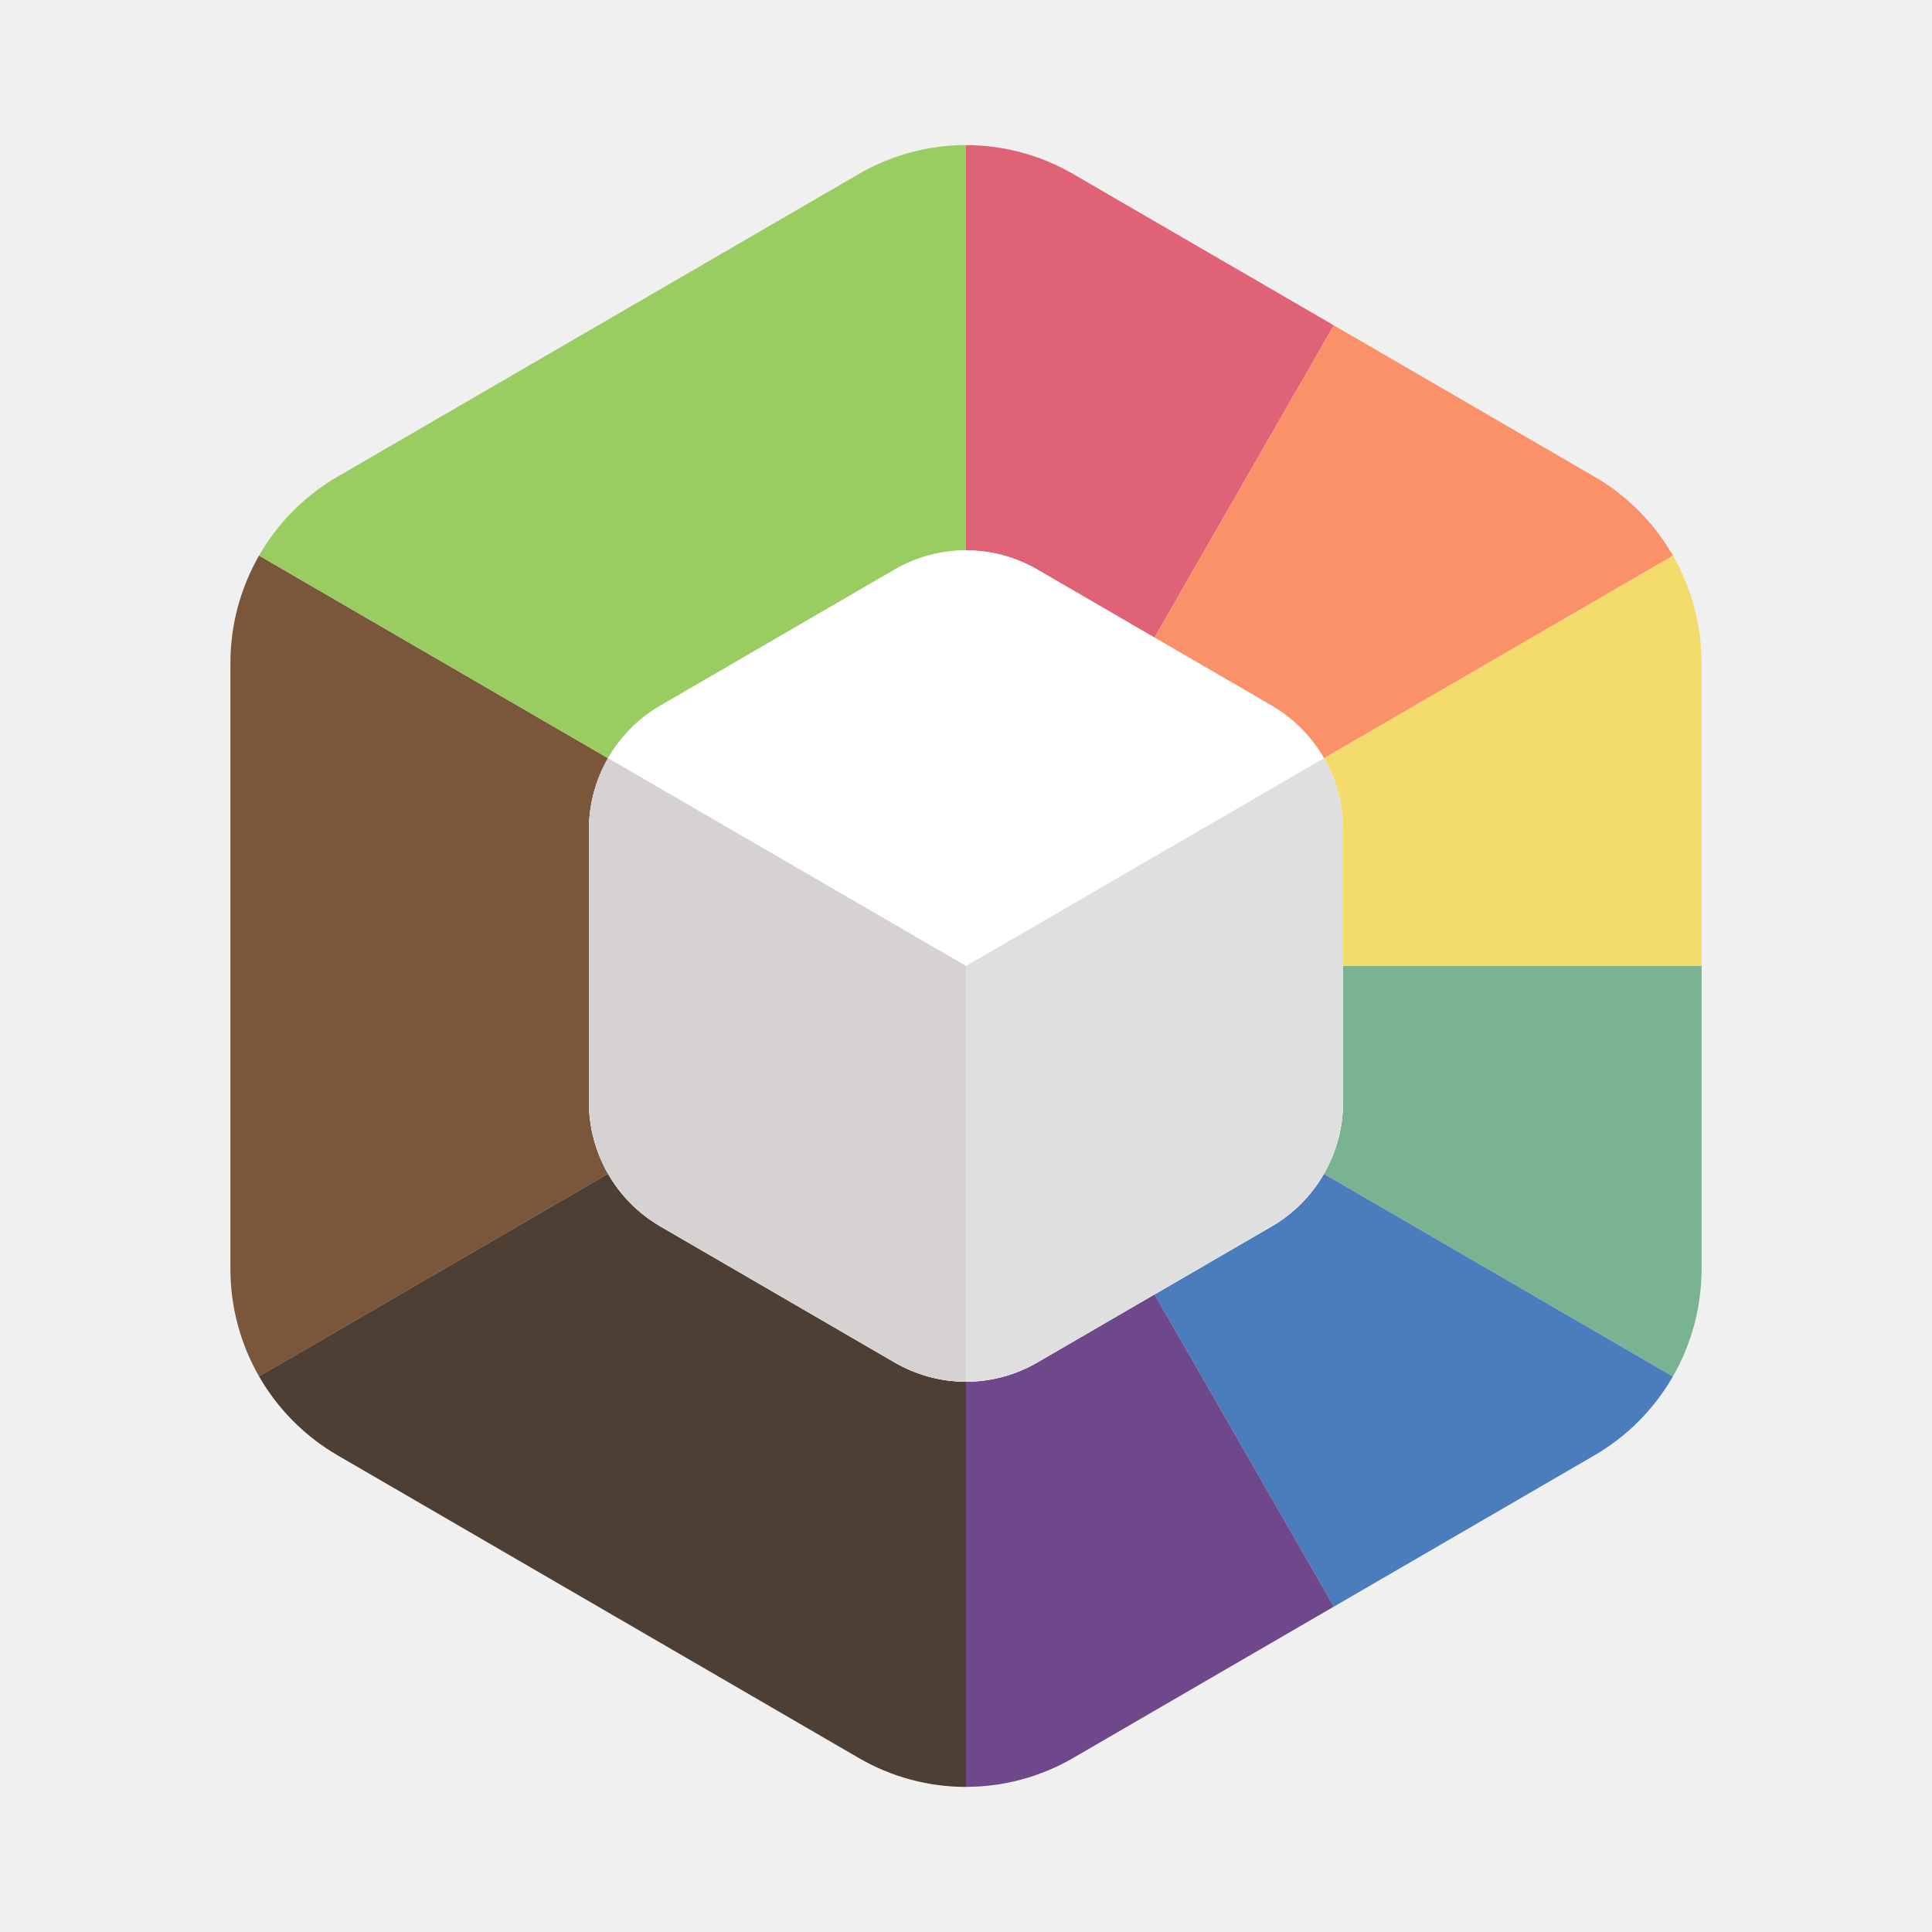
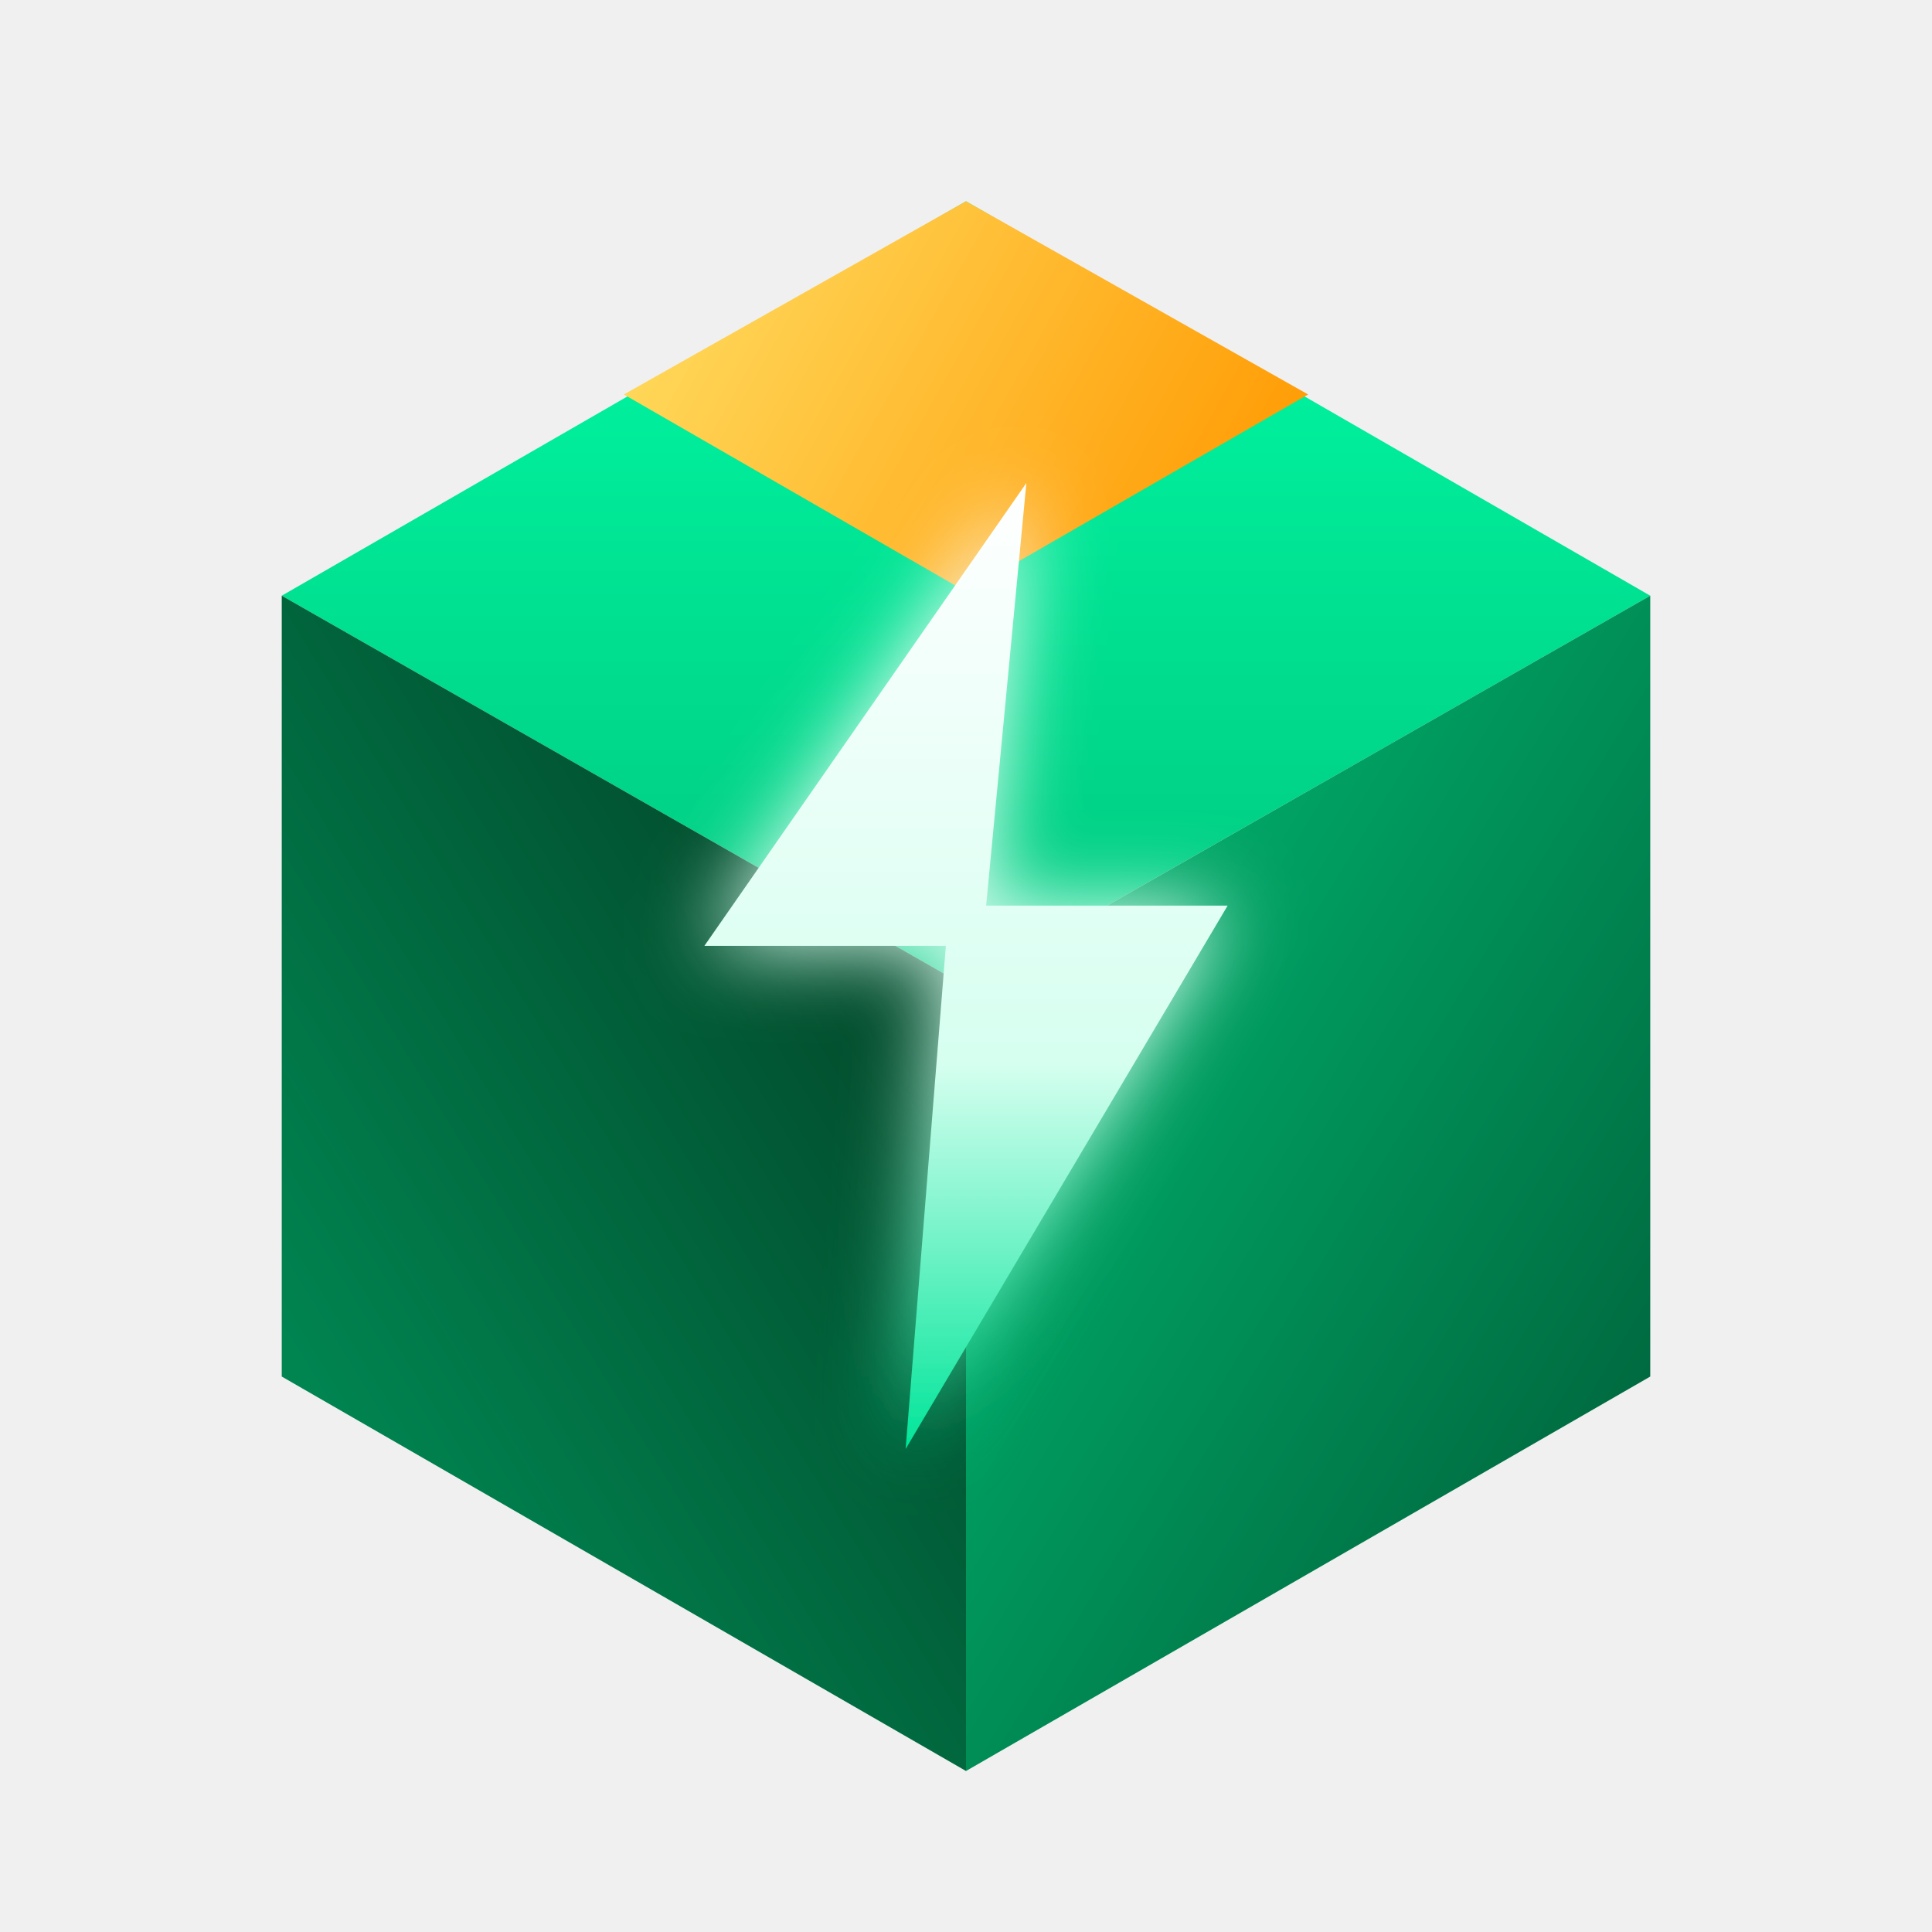
- <svg xmlns="http://www.w3.org/2000/svg" width="512" height="512" version="1.1" viewBox="0 0 135.47 135.47">
-   <g transform="matrix(1.3386 0 0 1.3386 16.155 10.174)">
-     <path d="m18.78 50.126c0 1.342 0.356 2.635 1.001 3.758l-18.279 10.617c-0.967-1.684-1.502-3.625-1.502-5.64v-31.721c0-2.015 0.535-3.952 1.5-5.638l18.281 10.614c-0.645 1.123-1.001 2.416-1.001 3.76z" fill="#7a573b" />
-     <path d="m77.065 27.139v15.861h-18.78v-7.124c0-1.342-0.356-2.637-1.003-3.76l18.279-10.614c0.969 1.684 1.502 3.625 1.502 5.64z" fill="#f3db6c" />
-     <path d="m77.065 43v15.861c0 2.015-0.535 3.956-1.502 5.64l-17.278-10.031-1.003-0.583c0.647-1.124 1.003-2.418 1.003-3.76v-7.127z" fill="#7ab392" />
-     <path d="m75.563 64.501c-0.97 1.684-2.371 3.121-4.106 4.13l-13.658 7.93-9.392-16.356 6.139-3.564c1.155-0.673 2.089-1.628 2.736-2.752l18.279 10.614z" fill="#4b7cbc" />
-     <path d="m57.799 76.559-13.658 7.93c-1.735 1.006-3.672 1.511-5.609 1.511v-21.226c1.29 0 2.579-0.336 3.739-1.009l6.135-3.564 9.392 16.356z" fill="#6f488c" />
-     <path d="m57.799 9.441-9.392 16.356-6.135-3.564c-1.16-0.673-2.449-1.006-3.739-1.006v-21.226c1.937 0 3.873 0.504 5.609 1.511z" fill="#df6277" />
-     <path d="m38.532 0v21.226c-1.29 0-2.579 0.333-3.739 1.006l-12.274 7.129c-1.158 0.671-2.091 1.628-2.738 2.754l-18.281-10.614c0.969-1.687 2.373-3.121 4.109-4.13l27.315-15.861c1.735-1.006 3.672-1.511 5.609-1.511z" fill="#99cd61" />
-     <path d="m75.563 21.501-18.279 10.614c-0.647-1.124-1.581-2.081-2.736-2.752l-6.139-3.564 9.392-16.356 13.658 7.93c1.735 1.006 3.137 2.443 4.106 4.13z" fill="#fb9168" />
-     <path d="m38.532 64.776v21.226c-1.937 0-3.873-0.504-5.609-1.511l-27.315-15.863c-1.735-1.009-3.137-2.443-4.106-4.13l18.279-10.614c0.647 1.124 1.581 2.078 2.736 2.752l12.274 7.129c1.16 0.673 2.45 1.009 3.739 1.009z" fill="#4d3f33" />
-     <path d="m58.285 35.876v14.251c0 2.688-1.424 5.17-3.739 6.512l-12.274 7.129c-1.16 0.673-2.449 1.009-3.739 1.009-1.29 0-2.579-0.336-3.739-1.009l-12.274-7.129c-2.315-1.342-3.739-3.823-3.739-6.512v-14.251c0-2.688 1.424-5.17 3.739-6.512l12.274-7.129c1.16-0.673 2.449-1.006 3.739-1.006 1.29 0 2.579 0.336 3.739 1.006l6.135 3.564 6.139 3.564c1.155 0.673 2.089 1.628 2.736 2.752 0.647 1.123 1.003 2.418 1.003 3.76z" fill="#fff" />
-     <path d="m58.285 35.876v14.251c0 1.342-0.356 2.637-1.003 3.76s-1.581 2.078-2.736 2.752l-6.139 3.564-6.135 3.564c-1.16 0.673-2.449 1.009-3.739 1.009v-21.774l14.728-8.55 4.023-2.335c0.647 1.124 1.003 2.418 1.003 3.76z" fill="#dfdfdf" />
-     <path d="m38.532 43v21.774c-1.29 0-2.579-0.336-3.739-1.009l-12.274-7.129c-1.155-0.673-2.089-1.628-2.736-2.752-0.647-1.123-1.003-2.418-1.003-3.76v-14.251c0-1.342 0.356-2.637 1.003-3.76l18.751 10.884z" fill="#d6d2d2" />
-   </g>
+ <svg xmlns="http://www.w3.org/2000/svg" width="48" height="48" viewBox="0 0 48 48" fill="none">
+   <defs>
+     <linearGradient id="facetTop" x1="24" y1="4" x2="24" y2="24" gradientUnits="userSpaceOnUse">
+       <stop offset="0%" stop-color="#00FFA8" />
+       <stop offset="100%" stop-color="#00C980" />
+     </linearGradient>
+     <linearGradient id="facetRight" x1="24" y1="24" x2="42" y2="35" gradientUnits="userSpaceOnUse">
+       <stop offset="0%" stop-color="#00B36E" />
+       <stop offset="100%" stop-color="#00663D" />
+     </linearGradient>
+     <linearGradient id="facetLeft" x1="6" y1="35" x2="24" y2="24" gradientUnits="userSpaceOnUse">
+       <stop offset="0%" stop-color="#008A54" />
+       <stop offset="100%" stop-color="#024528" />
+     </linearGradient>
+     <linearGradient id="goldCrown" x1="16" y1="4" x2="32" y2="13" gradientUnits="userSpaceOnUse">
+       <stop offset="0%" stop-color="#FFE066" />
+       <stop offset="100%" stop-color="#FF9900" />
+     </linearGradient>
+     <linearGradient id="boltGrad" x1="24" y1="12" x2="24" y2="36" gradientUnits="userSpaceOnUse">
+       <stop offset="0%" stop-color="#FFFFFF" />
+       <stop offset="60%" stop-color="#D6FFF0" />
+       <stop offset="100%" stop-color="#00E599" />
+     </linearGradient>
+     <filter id="boltGlow" x="-30%" y="-30%" width="160%" height="160%">
+       <feGaussianBlur stdDeviation="1" result="blur" />
+       <feComposite in="SourceGraphic" in2="blur" operator="over" />
+     </filter>
+   </defs>
+   <polygon points="24,5 41,14.8 24,24.5 7,14.8" fill="url(#facetTop)" />
+   <polygon points="41,14.8 41,34.2 24,44 24,24.5" fill="url(#facetRight)" />
+   <polygon points="7,14.8 24,24.5 24,44 7,34.2" fill="url(#facetLeft)" />
+   <polygon points="24,5 32.5,9.8 24,14.7 15.5,9.8" fill="url(#goldCrown)" />
+   <polygon points="25.5,12 17.5,23.5 23.5,23.5 22.5,36 30.5,22.5 24.5,22.5" fill="url(#boltGrad)" filter="url(#boltGlow)" />
</svg>
